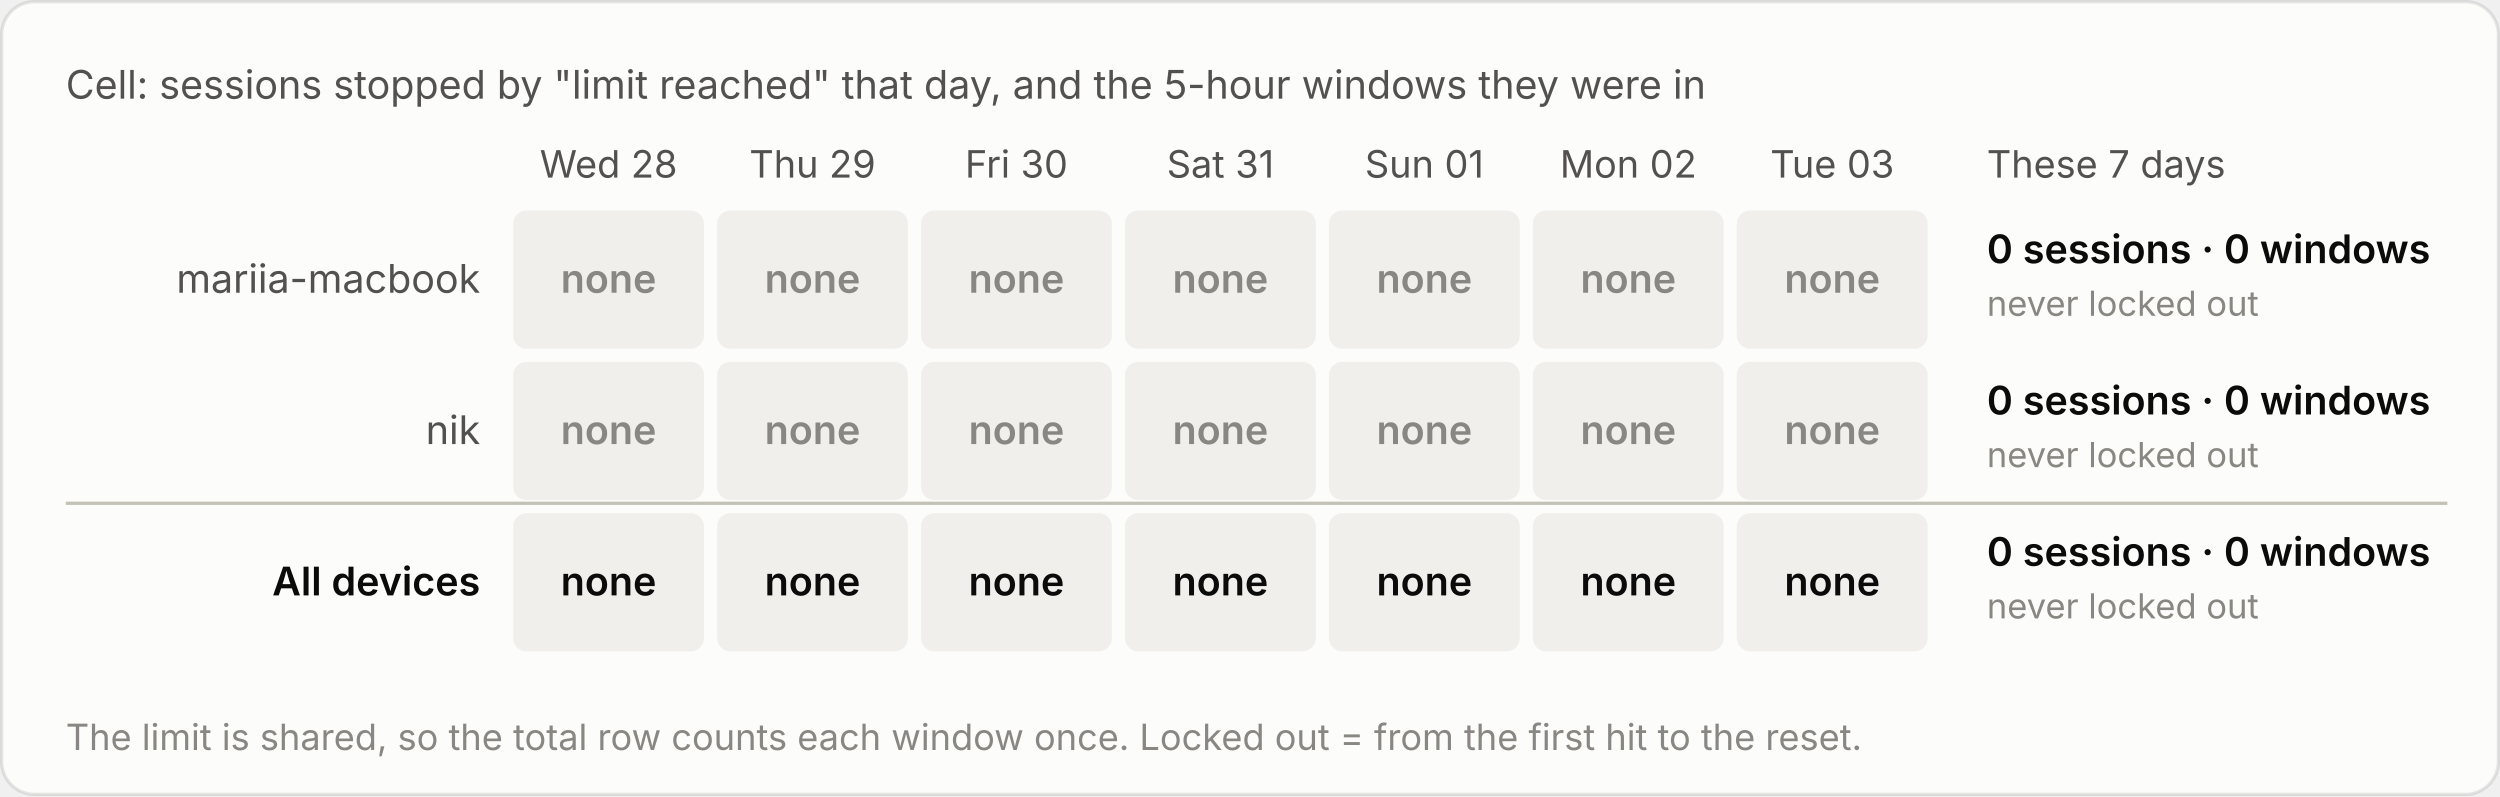
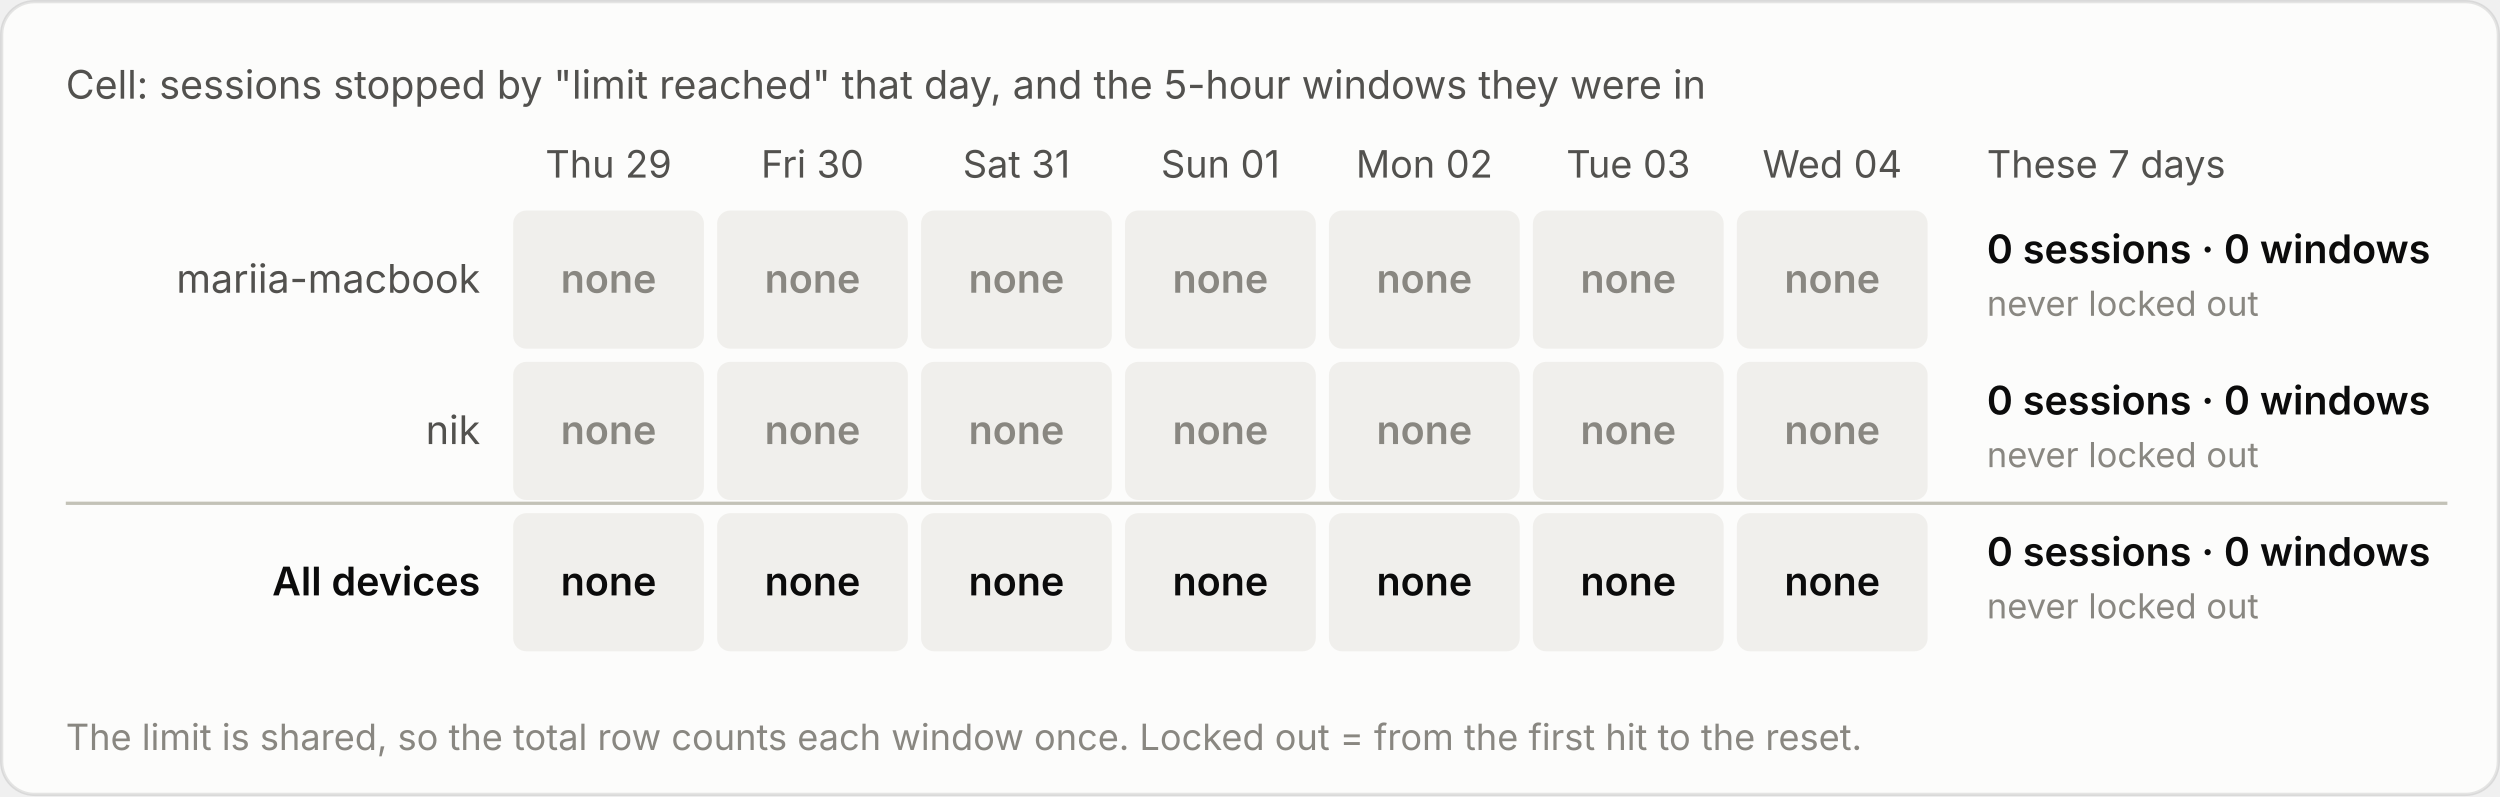
<svg xmlns="http://www.w3.org/2000/svg" viewBox="0 0 760 242" width="760" height="242" role="img" aria-label="Cell: sessions stopped by &quot;limit reached&quot; that day, and the 5-hour windows they were in">
  <style>text{font-family:system-ui,-apple-system,"Segoe UI",sans-serif;font-variant-numeric:tabular-nums}.bg{fill:#fcfcfb;stroke:rgba(11,11,11,.10)}.tp{fill:#0b0b0b}.ts{fill:#52514e}.tm{fill:#898781}.grid{stroke:#e1e0d9;stroke-width:1}.base{stroke:#c3c2b7;stroke-width:1}.so{fill:#b5b3ad}.lo{stroke:#b5b3ad}.qe{fill:#f0efec}.ring{stroke:#fcfcfb}.area{fill-opacity:.1}.s0{fill:#2a78d6}.l0{stroke:#2a78d6}.s1{fill:#eb6834}.l1{stroke:#eb6834}.s2{fill:#1baf7a}.l2{stroke:#1baf7a}.s3{fill:#eda100}.l3{stroke:#eda100}.s4{fill:#e87ba4}.l4{stroke:#e87ba4}.s5{fill:#008300}.l5{stroke:#008300}.s6{fill:#4a3aa7}.l6{stroke:#4a3aa7}.s7{fill:#e34948}.l7{stroke:#e34948}.q0{fill:#cde2fb}.q1{fill:#9ec5f4}.q2{fill:#6da7ec}.q3{fill:#3987e5}.q4{fill:#256abf}.q5{fill:#184f95}.q6{fill:#0d366b}.r0{fill:#f8d4d4}.r1{fill:#ec8f8f}.r2{fill:#c42f2f}.a0{fill:#fbe3e3}.a1{fill:#f5b8b8}.a2{fill:#ec8f8f}.a3{fill:#d65252}.a4{fill:#a82525}.tq0{fill:#0b0b0b}.tq1{fill:#0b0b0b}.tq2{fill:#0b0b0b}.tq3{fill:#ffffff}.tq4{fill:#ffffff}.tq5{fill:#ffffff}.tq6{fill:#ffffff}.tr0{fill:#0b0b0b}.tr1{fill:#0b0b0b}.tr2{fill:#ffffff}.ta0{fill:#0b0b0b}.ta1{fill:#0b0b0b}.ta2{fill:#0b0b0b}.ta3{fill:#ffffff}.ta4{fill:#ffffff}.tw{fill:#ffffff}@media (prefers-color-scheme:dark){.bg{fill:#1a1a19;stroke:rgba(255,255,255,.10)}.tp{fill:#fff}.ts{fill:#c3c2b7}.tm{fill:#898781}.grid{stroke:#2c2c2a}.base{stroke:#383835}.so{fill:#5c5b57}.lo{stroke:#5c5b57}.qe{fill:#262624}.ring{stroke:#1a1a19}.s0{fill:#3987e5}.l0{stroke:#3987e5}.s1{fill:#d95926}.l1{stroke:#d95926}.s2{fill:#199e70}.l2{stroke:#199e70}.s3{fill:#c98500}.l3{stroke:#c98500}.s4{fill:#d55181}.l4{stroke:#d55181}.s5{fill:#008300}.l5{stroke:#008300}.s6{fill:#9085e9}.l6{stroke:#9085e9}.s7{fill:#e66767}.l7{stroke:#e66767}.q0{fill:#16263a}.q1{fill:#123a66}.q2{fill:#184f95}.q3{fill:#256abf}.q4{fill:#3987e5}.q5{fill:#6da7ec}.q6{fill:#b7d3f6}.r0{fill:#4a2023}.r1{fill:#8c2c2f}.r2{fill:#e25555}.a0{fill:#3a1a1c}.a1{fill:#5e2427}.a2{fill:#8c2c2f}.a3{fill:#c43c3f}.a4{fill:#f07070}.tq0{fill:#ffffff}.tq1{fill:#ffffff}.tq2{fill:#ffffff}.tq3{fill:#ffffff}.tq4{fill:#ffffff}.tq5{fill:#0b0b0b}.tq6{fill:#0b0b0b}.tr0{fill:#ffffff}.tr1{fill:#ffffff}.tr2{fill:#ffffff}.ta0{fill:#ffffff}.ta1{fill:#ffffff}.ta2{fill:#ffffff}.ta3{fill:#ffffff}.ta4{fill:#0b0b0b}.tw{fill:#ffffff}}</style>
  <rect class="bg" x=".5" y=".5" width="759" height="241" rx="10" />
  <text class="ts" x="20" y="30" font-size="12">Cell: sessions stopped by "limit reached" that day, and the 5-hour windows they were in</text>
  <g transform="translate(0,-20)">
-     <text class="ts" x="185.0" y="74" font-size="11.5" text-anchor="middle">Wed 28</text>
-     <text class="ts" x="247.0" y="74" font-size="11.5" text-anchor="middle">Thu 29</text>
-     <text class="ts" x="309.0" y="74" font-size="11.5" text-anchor="middle">Fri 30</text>
-     <text class="ts" x="371.0" y="74" font-size="11.5" text-anchor="middle">Sat 31</text>
-     <text class="ts" x="433.0" y="74" font-size="11.5" text-anchor="middle">Sun 01</text>
-     <text class="ts" x="495.0" y="74" font-size="11.5" text-anchor="middle">Mon 02</text>
-     <text class="ts" x="557.0" y="74" font-size="11.5" text-anchor="middle">Tue 03</text>
+     <text class="ts" x="185.0" y="74" font-size="11.5" text-anchor="middle">Thu 29</text>
+     <text class="ts" x="247.0" y="74" font-size="11.5" text-anchor="middle">Fri 30</text>
+     <text class="ts" x="309.0" y="74" font-size="11.5" text-anchor="middle">Sat 31</text>
+     <text class="ts" x="371.0" y="74" font-size="11.5" text-anchor="middle">Sun 01</text>
+     <text class="ts" x="433.0" y="74" font-size="11.5" text-anchor="middle">Mon 02</text>
+     <text class="ts" x="495.0" y="74" font-size="11.5" text-anchor="middle">Tue 03</text>
+     <text class="ts" x="557.0" y="74" font-size="11.5" text-anchor="middle">Wed 04</text>
    <text class="ts" x="604" y="74" font-size="11.5">These 7 days</text>
    <text class="ts" x="146" y="109.0" font-size="12" text-anchor="end">mariia-macbook</text>
    <rect class="qe" x="156.0" y="84" width="58" height="42" rx="4" />
    <text class="tm" x="185.0" y="109.0" font-size="12" font-weight="600" text-anchor="middle">none</text>
    <rect class="qe" x="218.0" y="84" width="58" height="42" rx="4" />
    <text class="tm" x="247.0" y="109.0" font-size="12" font-weight="600" text-anchor="middle">none</text>
    <rect class="qe" x="280.0" y="84" width="58" height="42" rx="4" />
    <text class="tm" x="309.0" y="109.0" font-size="12" font-weight="600" text-anchor="middle">none</text>
    <rect class="qe" x="342.0" y="84" width="58" height="42" rx="4" />
    <text class="tm" x="371.0" y="109.0" font-size="12" font-weight="600" text-anchor="middle">none</text>
    <rect class="qe" x="404.0" y="84" width="58" height="42" rx="4" />
    <text class="tm" x="433.0" y="109.0" font-size="12" font-weight="600" text-anchor="middle">none</text>
    <rect class="qe" x="466.0" y="84" width="58" height="42" rx="4" />
    <text class="tm" x="495.0" y="109.0" font-size="12" font-weight="600" text-anchor="middle">none</text>
    <rect class="qe" x="528.0" y="84" width="58" height="42" rx="4" />
    <text class="tm" x="557.0" y="109.0" font-size="12" font-weight="600" text-anchor="middle">none</text>
    <text class="tp" x="604" y="100.0" font-size="12" font-weight="600">0 sessions · 0 windows</text>
    <text class="tm" x="604" y="116.0" font-size="10.5">never locked out</text>
    <text class="ts" x="146" y="155.0" font-size="12" text-anchor="end">nik</text>
    <rect class="qe" x="156.0" y="130" width="58" height="42" rx="4" />
    <text class="tm" x="185.0" y="155.0" font-size="12" font-weight="600" text-anchor="middle">none</text>
    <rect class="qe" x="218.0" y="130" width="58" height="42" rx="4" />
    <text class="tm" x="247.0" y="155.0" font-size="12" font-weight="600" text-anchor="middle">none</text>
    <rect class="qe" x="280.0" y="130" width="58" height="42" rx="4" />
    <text class="tm" x="309.0" y="155.0" font-size="12" font-weight="600" text-anchor="middle">none</text>
    <rect class="qe" x="342.0" y="130" width="58" height="42" rx="4" />
    <text class="tm" x="371.0" y="155.0" font-size="12" font-weight="600" text-anchor="middle">none</text>
    <rect class="qe" x="404.0" y="130" width="58" height="42" rx="4" />
    <text class="tm" x="433.0" y="155.0" font-size="12" font-weight="600" text-anchor="middle">none</text>
    <rect class="qe" x="466.0" y="130" width="58" height="42" rx="4" />
    <text class="tm" x="495.0" y="155.0" font-size="12" font-weight="600" text-anchor="middle">none</text>
    <rect class="qe" x="528.0" y="130" width="58" height="42" rx="4" />
    <text class="tm" x="557.0" y="155.0" font-size="12" font-weight="600" text-anchor="middle">none</text>
    <text class="tp" x="604" y="146.0" font-size="12" font-weight="600">0 sessions · 0 windows</text>
    <text class="tm" x="604" y="162.0" font-size="10.5">never locked out</text>
    <line class="base" x1="20" x2="744" y1="173" y2="173" />
    <text class="tp" x="146" y="201.0" font-size="12" text-anchor="end" font-weight="600">All devices</text>
    <rect class="qe" x="156.0" y="176" width="58" height="42" rx="4" />
    <text class="tp" x="185.0" y="201.0" font-size="12" font-weight="600" text-anchor="middle">none</text>
    <rect class="qe" x="218.0" y="176" width="58" height="42" rx="4" />
    <text class="tp" x="247.0" y="201.0" font-size="12" font-weight="600" text-anchor="middle">none</text>
    <rect class="qe" x="280.0" y="176" width="58" height="42" rx="4" />
    <text class="tp" x="309.0" y="201.0" font-size="12" font-weight="600" text-anchor="middle">none</text>
    <rect class="qe" x="342.0" y="176" width="58" height="42" rx="4" />
    <text class="tp" x="371.0" y="201.0" font-size="12" font-weight="600" text-anchor="middle">none</text>
    <rect class="qe" x="404.0" y="176" width="58" height="42" rx="4" />
    <text class="tp" x="433.0" y="201.0" font-size="12" font-weight="600" text-anchor="middle">none</text>
    <rect class="qe" x="466.0" y="176" width="58" height="42" rx="4" />
    <text class="tp" x="495.0" y="201.0" font-size="12" font-weight="600" text-anchor="middle">none</text>
    <rect class="qe" x="528.0" y="176" width="58" height="42" rx="4" />
    <text class="tp" x="557.0" y="201.0" font-size="12" font-weight="600" text-anchor="middle">none</text>
    <text class="tp" x="604" y="192.0" font-size="12" font-weight="600">0 sessions · 0 windows</text>
    <text class="tm" x="604" y="208.0" font-size="10.5">never locked out</text>
    <text class="tm" x="20" y="248" font-size="11">The limit is shared, so the total row counts each window once. Locked out = from the first hit to the reset.</text>
  </g>
</svg>
